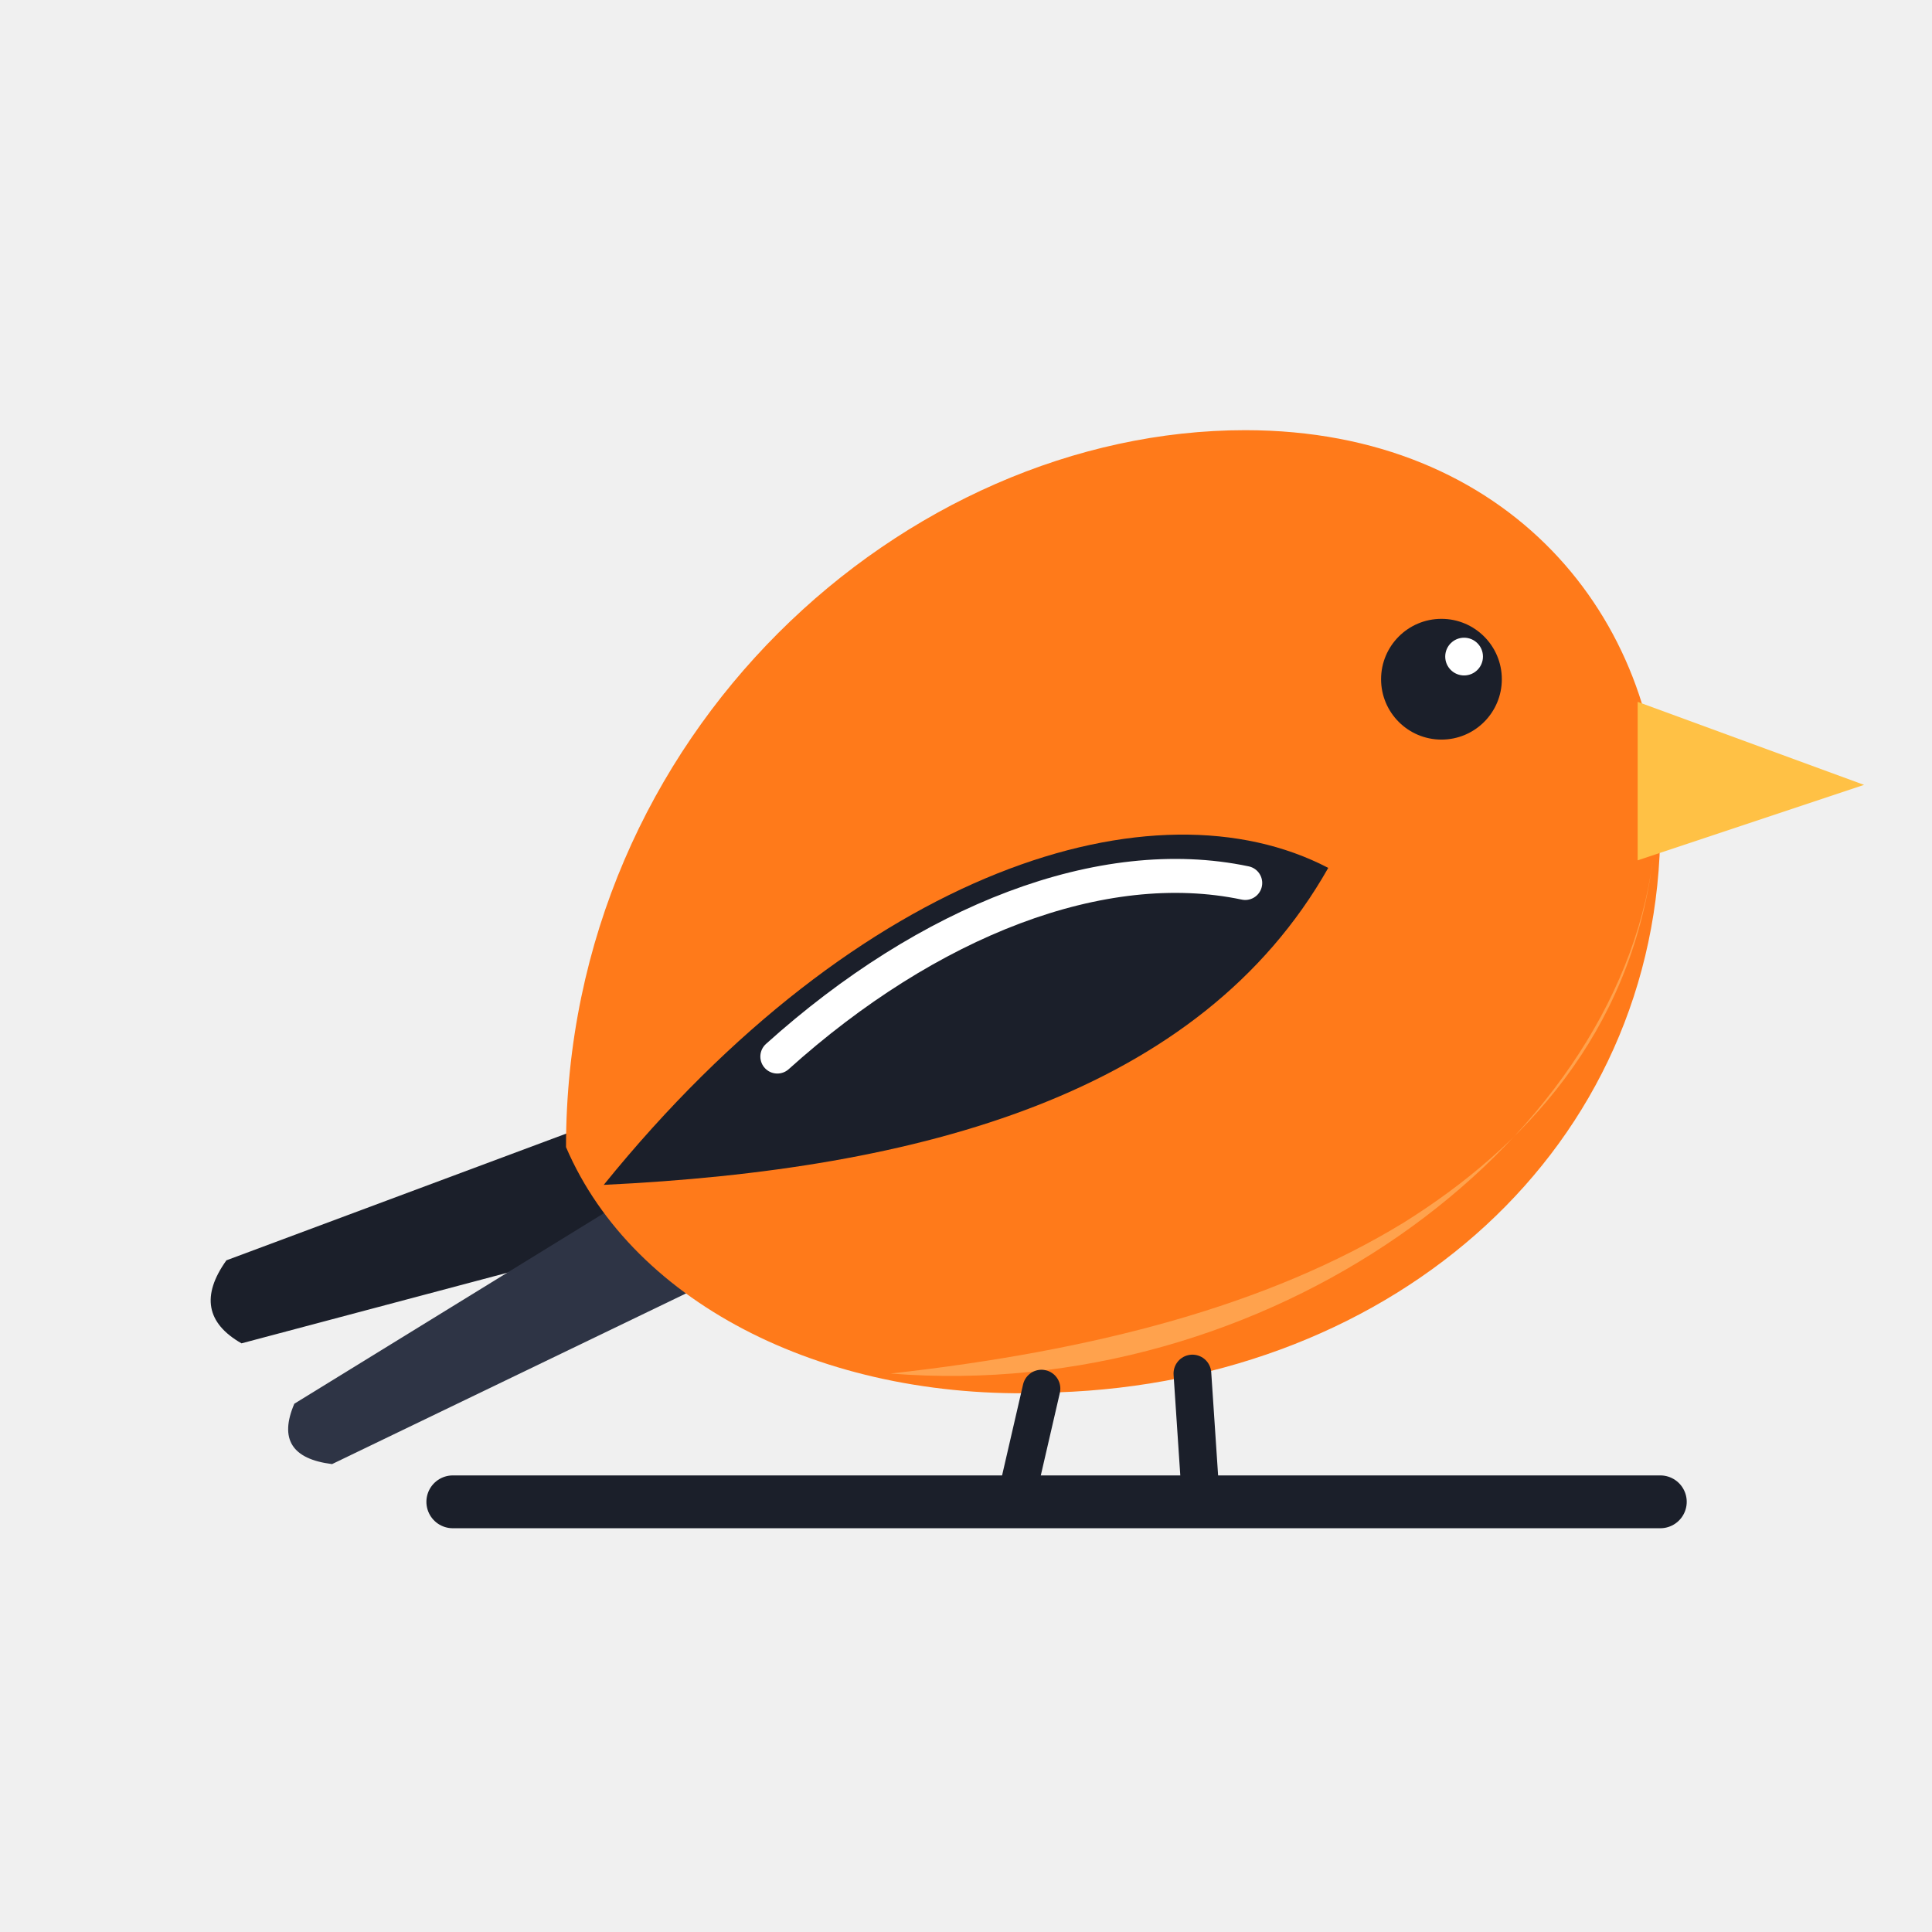
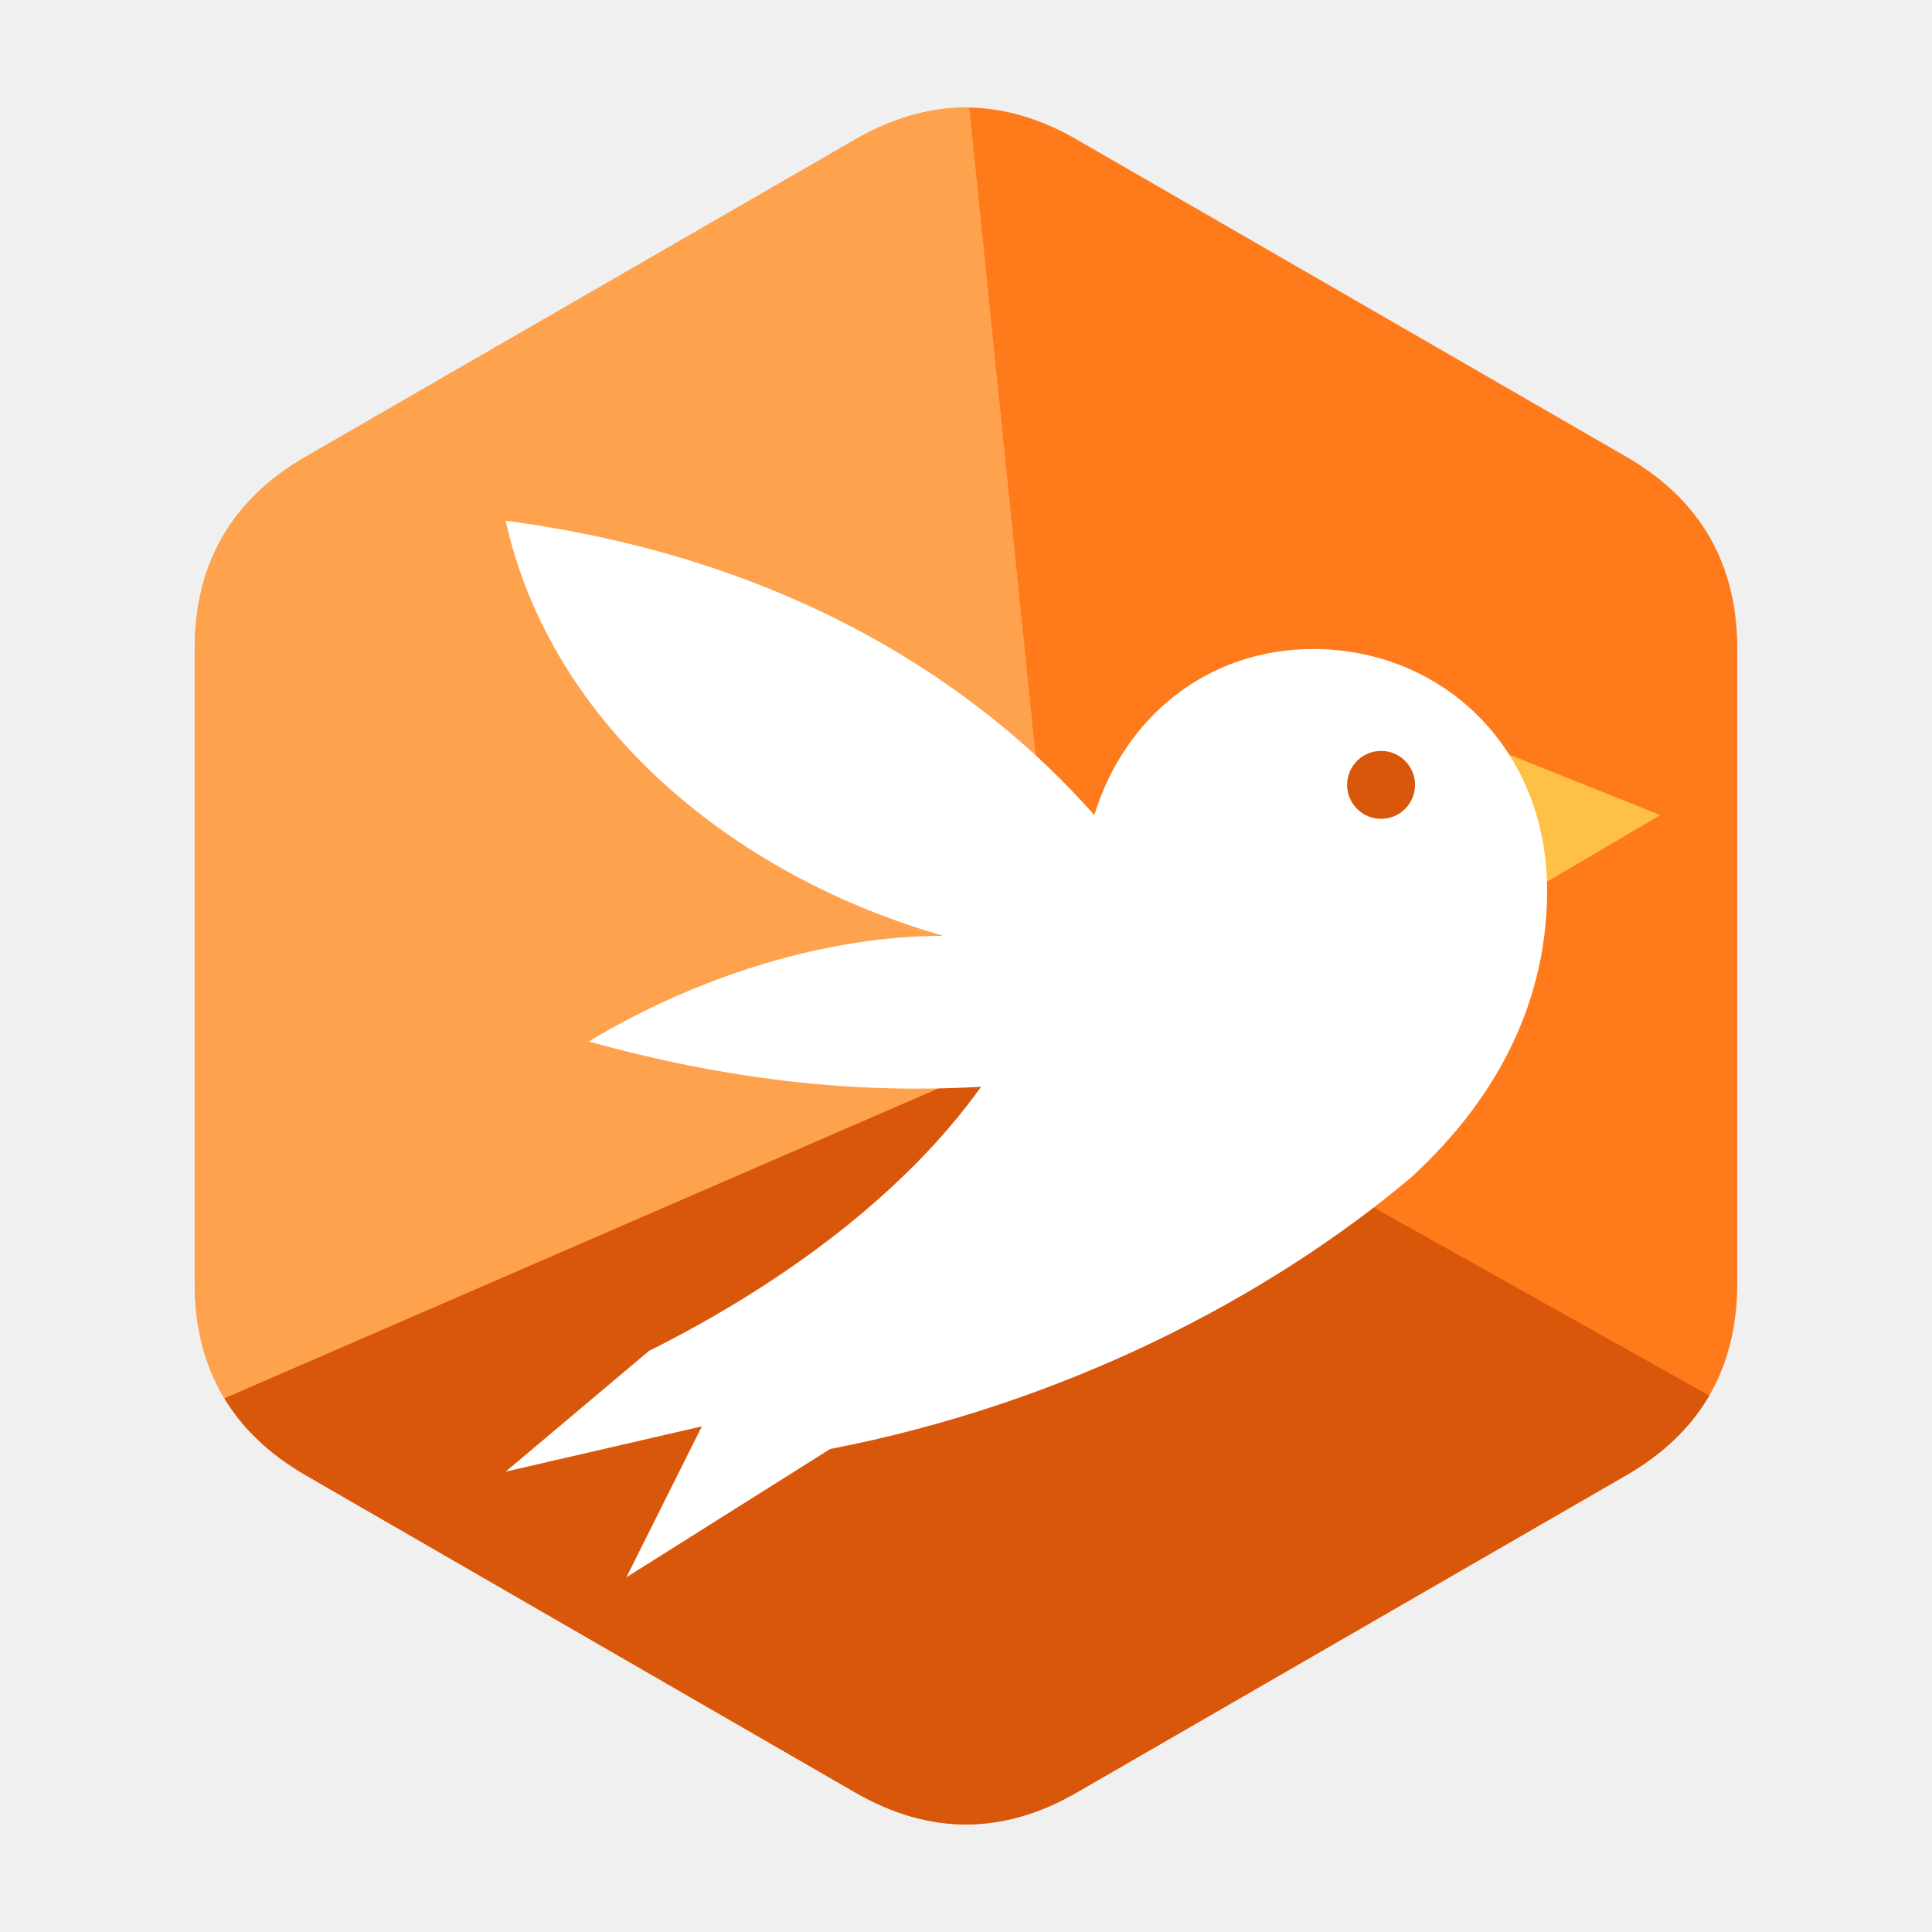
<svg xmlns="http://www.w3.org/2000/svg" viewBox="0 0 512 512" width="512" height="512">
-   <g transform="translate(0 -26)">
-     <path d="M178 316 L60 360 Q50 374 64 382 L192 348 Z" fill="#1B1F2A" />
-     <path d="M182 334 L78 398 Q72 412 88 414 L200 360 Z" fill="#2E3445" />
-     <path d="M150 330 C150 220 240 140 330 140 C400 140 440 190 440 245 C440 330 370 392 280 395 C220 398 168 372 150 330 Z" fill="#FF7A1A" />
-     <path d="M236 390 C336 398 428 330 438 254 C432 300 404 330 372 350 C336 372 290 384 236 390 Z" fill="#FFA24D" />
-     <path d="M352 256 C306 232 228 256 160 340 C244 336 318 316 352 256 Z" fill="#1B1F2A" />
-     <path d="M330 260 C292 252 246 270 206 306" fill="none" stroke="#FFFFFF" stroke-width="9" stroke-linecap="round" />
-     <path d="M434 212 L494 234 L434 254 Z" fill="#FFC145" />
-     <circle cx="382" cy="206" r="16" fill="#1B1F2A" />
-     <circle cx="388" cy="200" r="5" fill="#FFFFFF" />
-     <path d="M276 394 L270 420 M316 390 L318 420" stroke="#1B1F2A" stroke-width="10" stroke-linecap="round" />
-     <path d="M120 424 L440 424" stroke="#1B1F2A" stroke-width="14" stroke-linecap="round" />
+   <defs>
+     <clipPath id="hex">
+       <path d="M226.6 37.0 Q256.0 20.0 285.4 37.0 L430.9 121.0 Q460.4 138.0 460.4 172.0 L460.4 340.0 Q460.4 374.0 430.9 391.0 L285.4 475.0 Q256.0 492.0 226.6 475.0 L81.1 391.0 Q51.6 374.0 51.6 340.0 L51.6 172.0 Q51.6 138.0 81.1 121.0 Z" />
+     </clipPath>
+   </defs>
+   <g clip-path="url(#hex)">
+     <rect width="512" height="512" fill="#FF7A1A" />
+     <path d="M256.0 20.0 L282.0 274.0 L51.6 374.0 L51.6 138.0 Z" fill="#FFA24D" />
+     <path d="M51.6 374.0 L282.0 274.0 L460.4 374.0 L256.0 492.0 Z" fill="#D9570B" />
+   </g>
+   <g transform="translate(14 22)">
+     <path d="M 386 178 L 426 194 L 392 214 Z" fill="#FFC145" />
+     <path d="M 396 214 C 396 176 368 150 334 150 C 306 150 284 168 276 194 C 246 160 196 126 120 116 C 132 170 180 210 236 226 C 206 226 172 236 142 254 C 178 264 212 268 246 266 C 226 294 194 318 158 336 L 120 368 L 172 356 L 152 396 L 206 362 C 268 350 322 322 360 290 C 384 268 396 242 396 214 Z" fill="#FFFFFF" />
+     <circle cx="352" cy="186" r="9" fill="#D9570B" />
  </g>
</svg>
